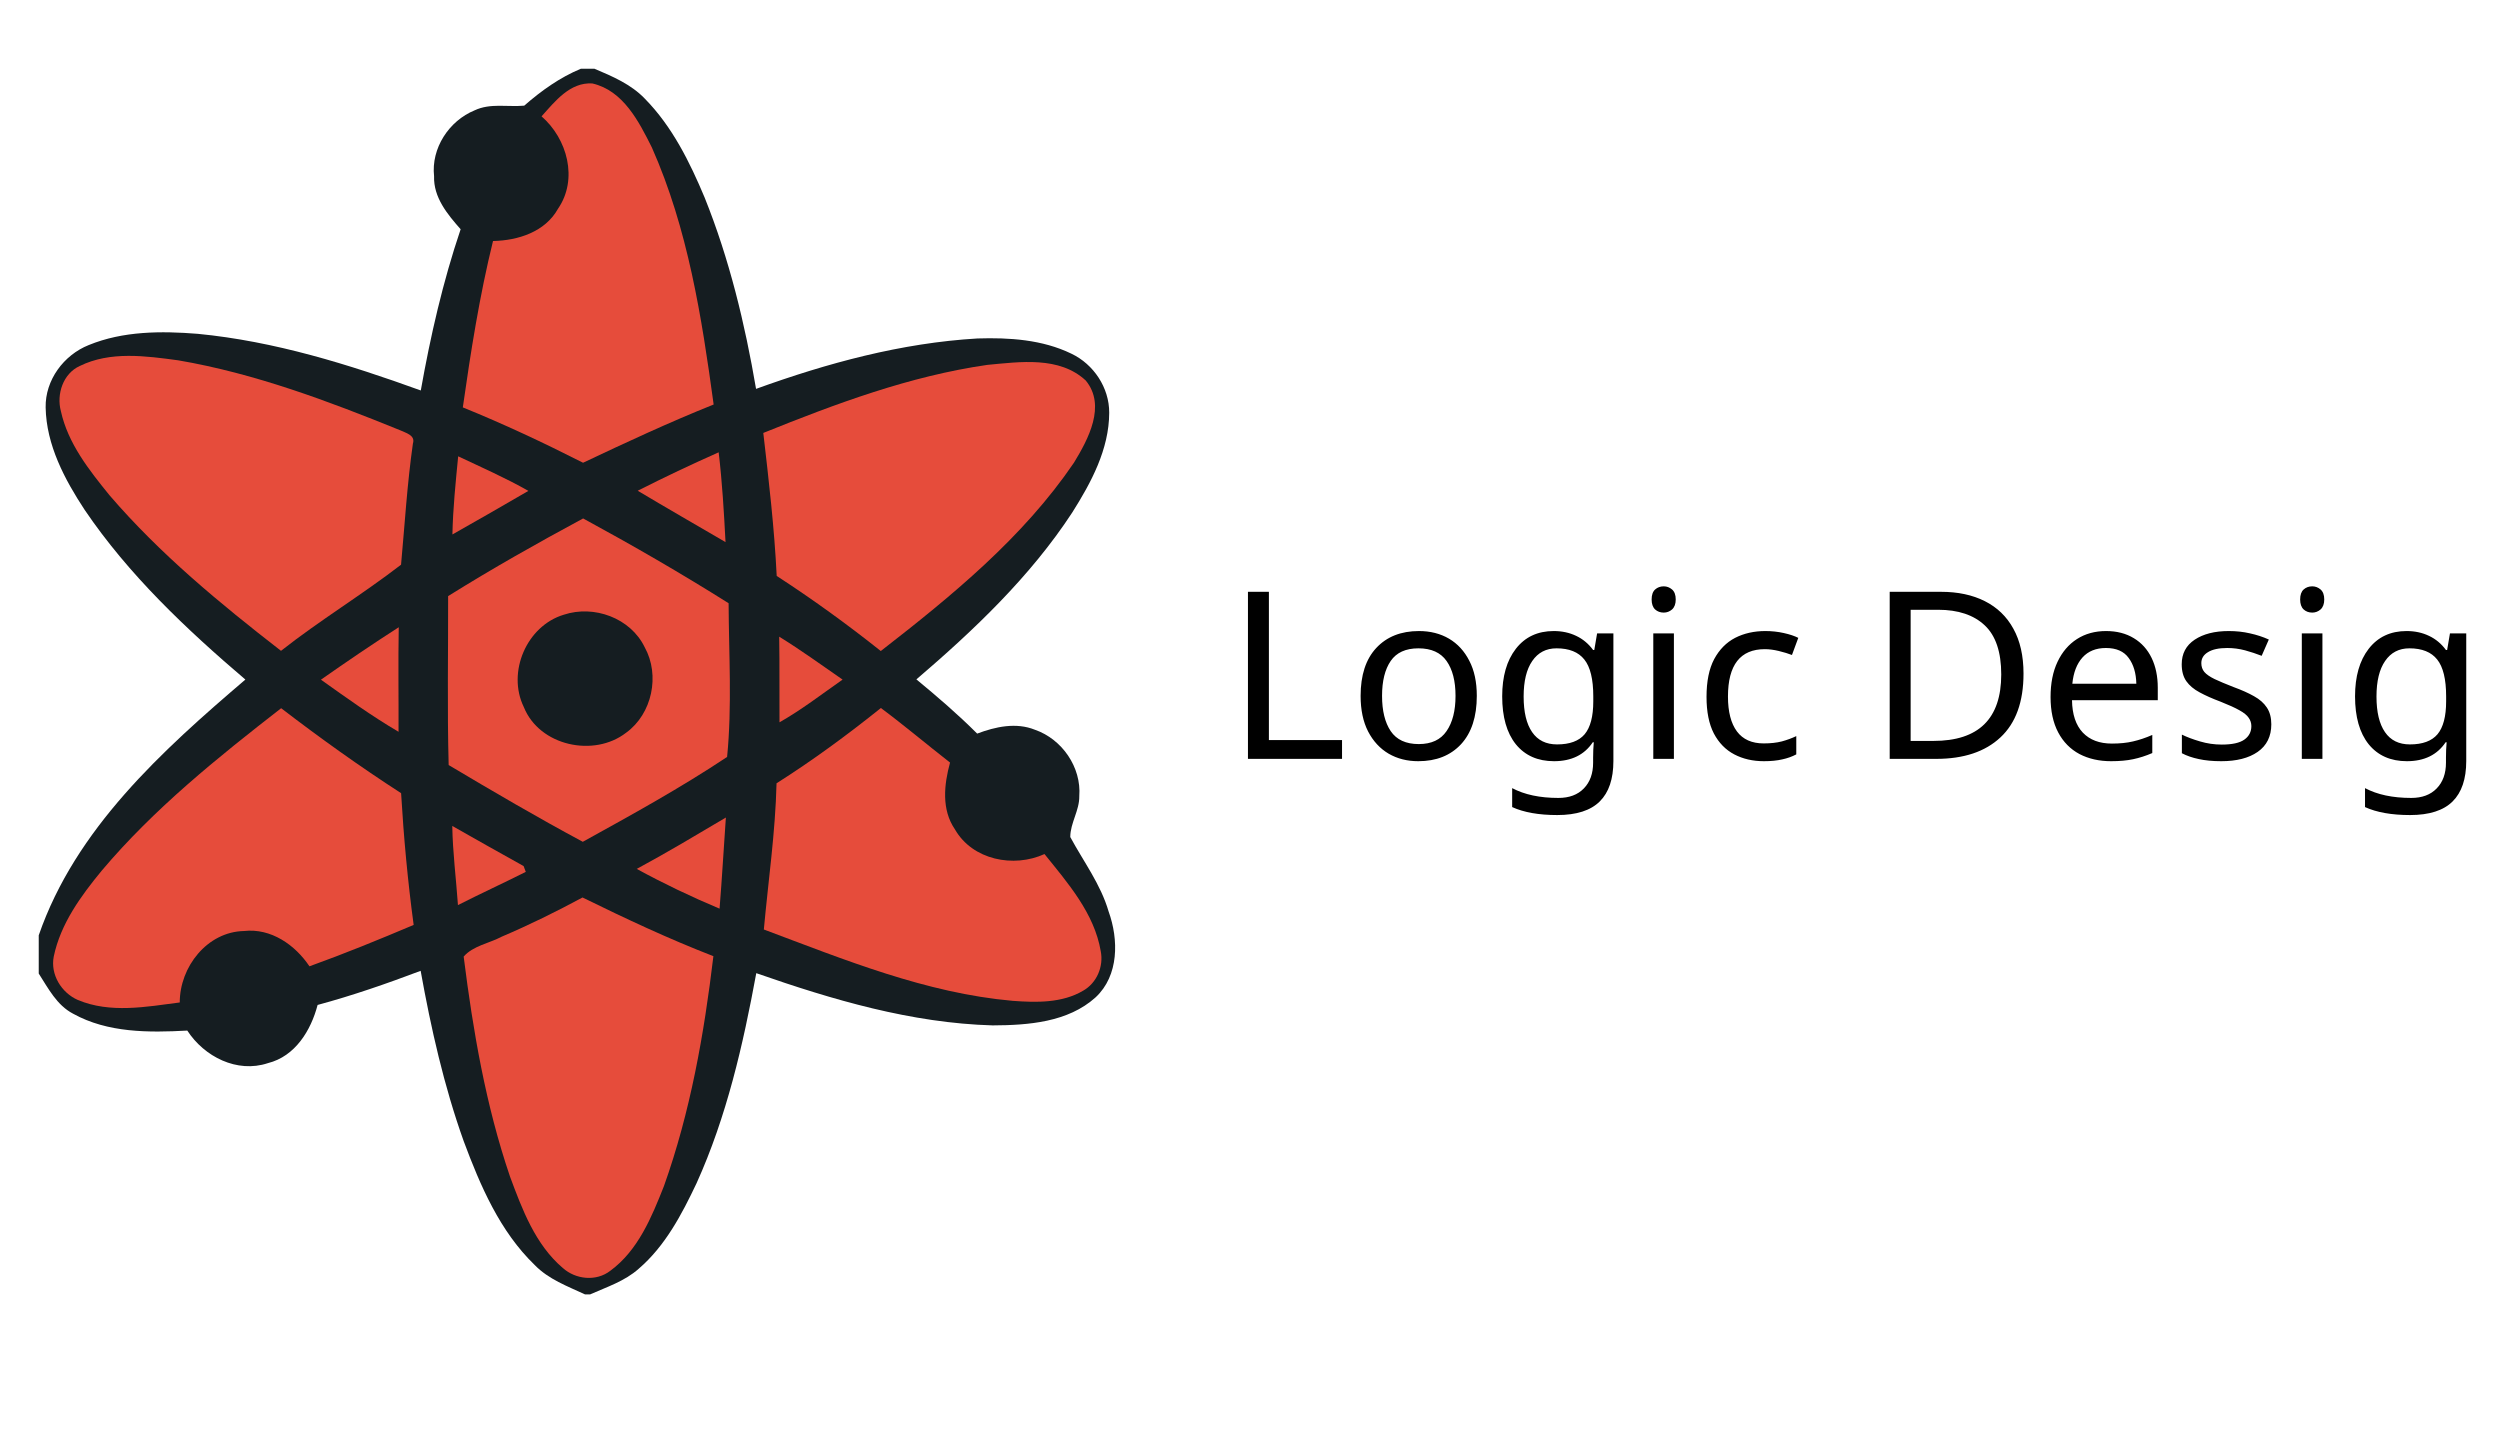
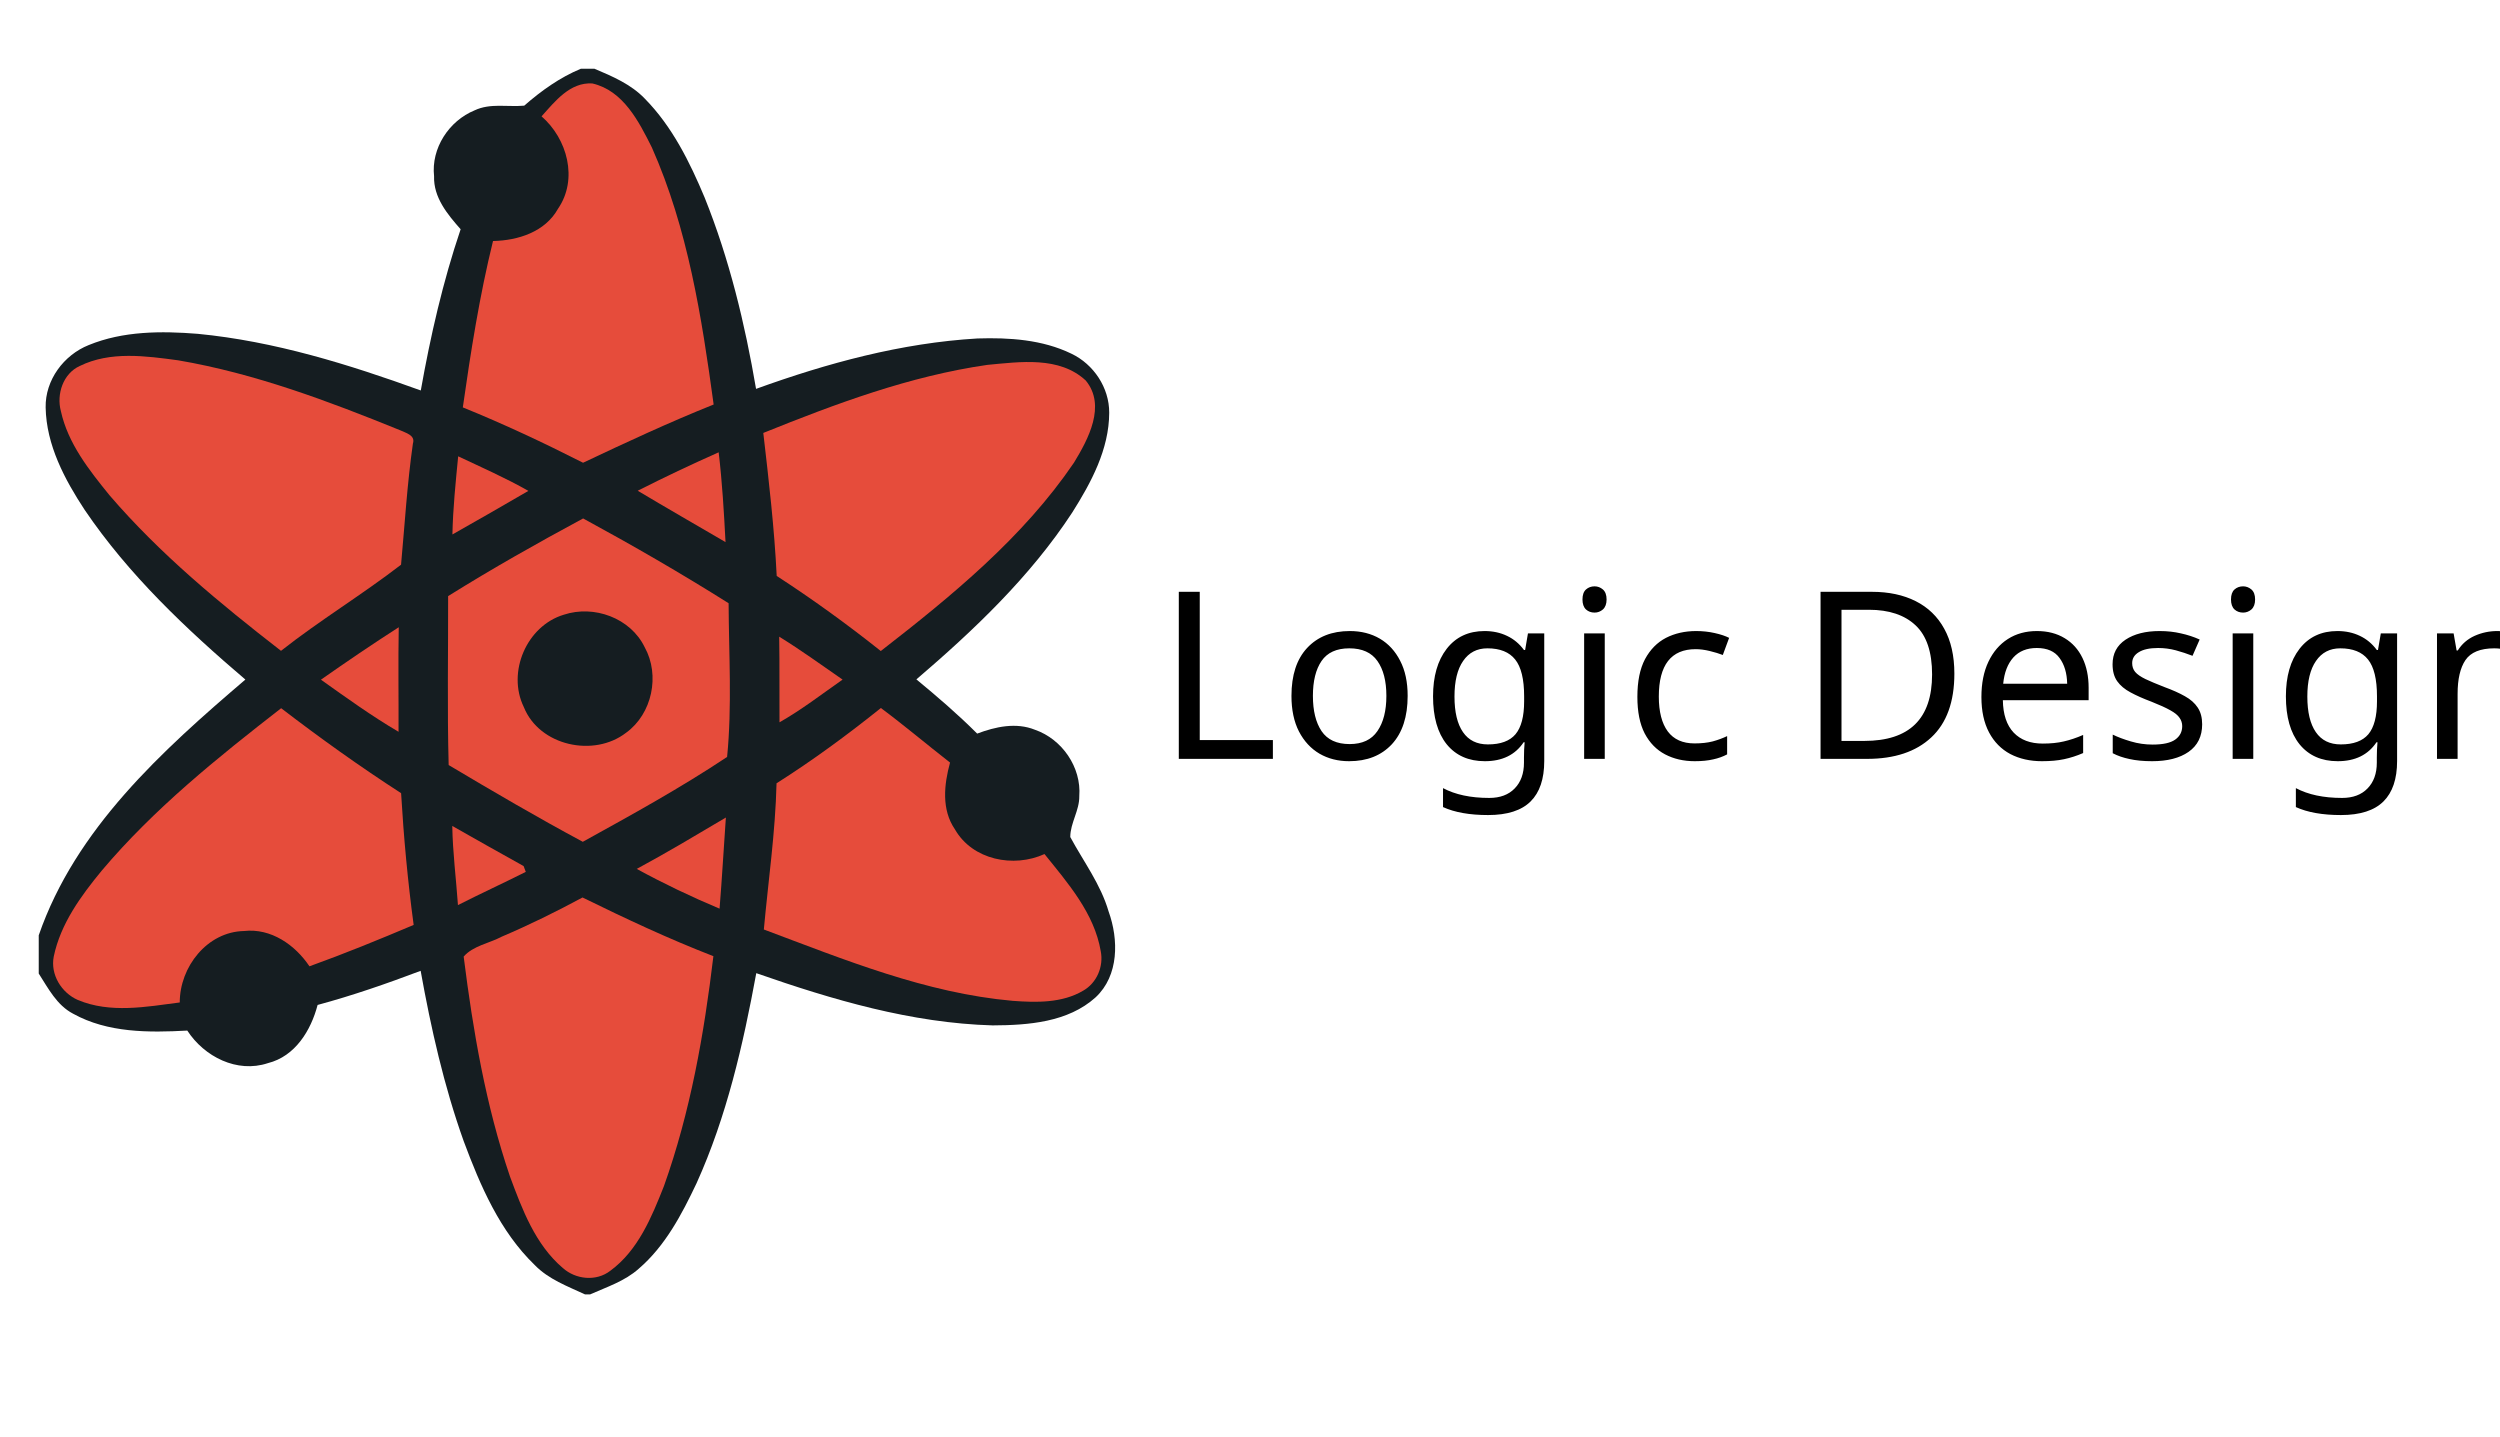
<svg xmlns="http://www.w3.org/2000/svg" version="1.1" id="Layer_1" x="0px" y="0px" width="235px" height="135px" viewBox="0 0 235 135" enable-background="new 0 0 235 135" xml:space="preserve">
-   <text transform="matrix(1 0 0 1 115.167 71.334)" font-family="'RobotoCondensed-Regular'" font-size="22">Logic Design</text>
+   <text transform="matrix(1 0 0 1 108.667 71.334)" font-family="'RobotoCondensed-Regular'" font-size="22">Logic Design</text>
  <g>
    <path fill="#151D21" d="M54.599,6.463h1.283c1.688,0.714,3.433,1.457,4.726,2.806c2.574,2.613,4.229,5.96,5.631,9.309   c2.32,5.773,3.785,11.854,4.83,17.976c6.693-2.422,13.664-4.318,20.806-4.738c2.982-0.096,6.103,0.103,8.834,1.429   c2.102,1,3.566,3.204,3.557,5.552c-0.008,3.43-1.693,6.56-3.478,9.384c-3.939,6.021-9.213,11.03-14.647,15.681   c1.967,1.624,3.907,3.289,5.713,5.097c1.719-0.648,3.66-1.079,5.438-0.359c2.548,0.885,4.369,3.529,4.161,6.24   c0.023,1.338-0.847,2.523-0.847,3.842c1.243,2.305,2.861,4.443,3.604,7c0.952,2.641,0.973,6.018-1.216,8.062   c-2.6,2.355-6.34,2.627-9.681,2.643c-7.643-0.215-15.06-2.41-22.223-4.91c-1.238,6.73-2.78,13.479-5.613,19.746   c-1.383,2.918-2.943,5.898-5.438,8.039c-1.308,1.168-3,1.715-4.575,2.414h-0.467c-1.655-0.771-3.429-1.42-4.724-2.754   c-3.289-3.172-5.125-7.465-6.692-11.67c-1.853-5.191-3.065-10.584-4.04-15.994c-3.181,1.201-6.397,2.32-9.686,3.207   c-0.63,2.402-2.105,4.83-4.675,5.471c-2.899,0.965-5.981-0.607-7.574-3.062c-3.615,0.201-7.486,0.219-10.739-1.588   c-1.53-0.801-2.33-2.379-3.226-3.773v-3.594c3.461-10.012,11.59-17.348,19.423-24.039c-5.579-4.76-10.972-9.854-15.103-15.948   c-1.892-2.877-3.606-6.106-3.67-9.626c-0.053-2.574,1.698-4.932,4.05-5.87c3.229-1.325,6.821-1.331,10.247-1.057   c7.212,0.698,14.179,2.868,20.966,5.325c0.912-5.128,2.077-10.217,3.746-15.154c-1.24-1.405-2.56-2.994-2.497-4.979   c-0.289-2.634,1.397-5.211,3.813-6.2c1.466-0.695,3.108-0.3,4.661-0.439C50.883,8.528,52.619,7.285,54.599,6.463z" />
  </g>
  <g>
    <path fill="#E64C3B" d="M50.906,10.937c1.263-1.407,2.668-3.219,4.769-3.094c2.908,0.665,4.383,3.582,5.603,6.026   c3.383,7.622,4.689,15.956,5.805,24.155c-4.163,1.668-8.227,3.558-12.275,5.474c-3.702-1.878-7.456-3.643-11.303-5.203   c0.747-5.245,1.57-10.484,2.838-15.64c2.352-0.046,4.903-0.856,6.112-3.036C54.363,16.84,53.331,13.045,50.906,10.937z" />
  </g>
  <g>
    <path fill="#E64C3B" d="M7.495,34.404c2.873-1.413,6.198-0.946,9.249-0.535c7.216,1.233,14.106,3.828,20.858,6.57   c0.517,0.252,1.468,0.459,1.211,1.257c-0.539,3.782-0.766,7.595-1.114,11.385c-3.655,2.817-7.646,5.232-11.285,8.097   c-5.736-4.452-11.377-9.099-16.12-14.623c-1.916-2.362-3.905-4.868-4.572-7.91C5.295,37.056,5.93,35.114,7.495,34.404z" />
  </g>
  <g>
    <path fill="#E64C3B" d="M92.811,34.299c3.077-0.287,6.772-0.831,9.251,1.471c1.938,2.355,0.234,5.517-1.111,7.725   c-4.789,7.043-11.487,12.521-18.157,17.702c-3.147-2.506-6.409-4.869-9.784-7.058c-0.221-4.497-0.742-8.976-1.26-13.443   C78.559,37.951,85.515,35.349,92.811,34.299z" />
  </g>
  <g>
    <path fill="#E64C3B" d="M59.945,46.129c2.502-1.269,5.041-2.469,7.61-3.612c0.331,2.802,0.498,5.622,0.644,8.441   C65.445,49.348,62.678,47.763,59.945,46.129z" />
  </g>
  <g>
    <path fill="#E64C3B" d="M43.069,42.893c2.218,1.05,4.47,2.036,6.598,3.25c-2.368,1.389-4.751,2.738-7.14,4.096   C42.577,47.787,42.832,45.336,43.069,42.893z" />
  </g>
  <g>
    <path fill="#E64C3B" d="M42.124,56.034c4.136-2.583,8.389-4.985,12.69-7.3c4.635,2.518,9.208,5.156,13.675,7.97   c0.023,4.81,0.332,9.66-0.141,14.448c-4.363,2.906-8.97,5.439-13.565,7.977c-4.265-2.289-8.45-4.738-12.609-7.215   C42.034,66.619,42.134,61.328,42.124,56.034z" />
  </g>
  <g>
    <path fill="#151D21" d="M52.991,57.785c2.846-0.946,6.284,0.308,7.61,3.055c1.461,2.632,0.704,6.267-1.746,8.035   c-3.027,2.35-8.152,1.24-9.615-2.408C47.639,63.194,49.5,58.839,52.991,57.785z" />
  </g>
  <g>
    <path fill="#E64C3B" d="M30.168,63.89c2.411-1.685,4.835-3.344,7.314-4.929c-0.062,3.272-0.005,6.552-0.019,9.828   C34.936,67.305,32.556,65.589,30.168,63.89z" />
  </g>
  <g>
    <path fill="#E64C3B" d="M73.244,59.848c2.043,1.257,3.986,2.67,5.959,4.034c-1.956,1.368-3.85,2.836-5.931,4.015   C73.251,65.21,73.291,62.527,73.244,59.848z" />
  </g>
  <g>
    <path fill="#E64C3B" d="M9.571,81.83c4.911-5.816,10.871-10.605,16.857-15.258c3.653,2.801,7.403,5.485,11.275,7.987   c0.246,4.143,0.625,8.275,1.181,12.383c-3.235,1.371-6.488,2.699-9.795,3.891c-1.354-2.021-3.62-3.604-6.153-3.318   c-3.47,0.074-6.043,3.379-6.039,6.717c-3.163,0.41-6.53,1.047-9.583-0.236c-1.542-0.68-2.593-2.383-2.262-4.082   C5.696,86.828,7.609,84.215,9.571,81.83z" />
  </g>
  <g>
    <path fill="#E64C3B" d="M72.995,73.629c3.409-2.158,6.663-4.557,9.809-7.076c2.212,1.646,4.322,3.433,6.5,5.128   c-0.564,2.068-0.821,4.414,0.462,6.283c1.648,2.877,5.519,3.639,8.416,2.316c2.2,2.732,4.684,5.568,5.29,9.141   c0.28,1.432-0.371,2.967-1.643,3.697c-1.983,1.18-4.412,1.127-6.637,0.961c-8.156-0.725-15.801-3.863-23.391-6.707   C72.218,82.795,72.885,78.227,72.995,73.629z" />
  </g>
  <g>
    <path fill="#E64C3B" d="M59.853,81.678c2.841-1.531,5.604-3.188,8.379-4.83c-0.203,2.857-0.361,5.715-0.593,8.566   C64.978,84.299,62.386,83.059,59.853,81.678z" />
  </g>
  <g>
    <path fill="#E64C3B" d="M42.514,77.639c2.234,1.262,4.46,2.533,6.705,3.771c0.05,0.141,0.15,0.41,0.204,0.547   c-2.118,1.064-4.267,2.051-6.376,3.121C42.876,82.596,42.553,80.129,42.514,77.639z" />
  </g>
  <g>
    <path fill="#E64C3B" d="M47.171,88.043c2.589-1.102,5.111-2.346,7.585-3.68c4.034,1.98,8.112,3.896,12.303,5.518   c-0.873,7.328-2.166,14.654-4.651,21.619c-1.151,2.912-2.432,6.041-5.039,7.953c-1.324,1.027-3.251,0.824-4.468-0.264   c-2.583-2.203-3.812-5.498-4.963-8.596c-2.275-6.684-3.475-13.688-4.353-20.676C44.472,88.898,45.994,88.672,47.171,88.043z" />
  </g>
</svg>
